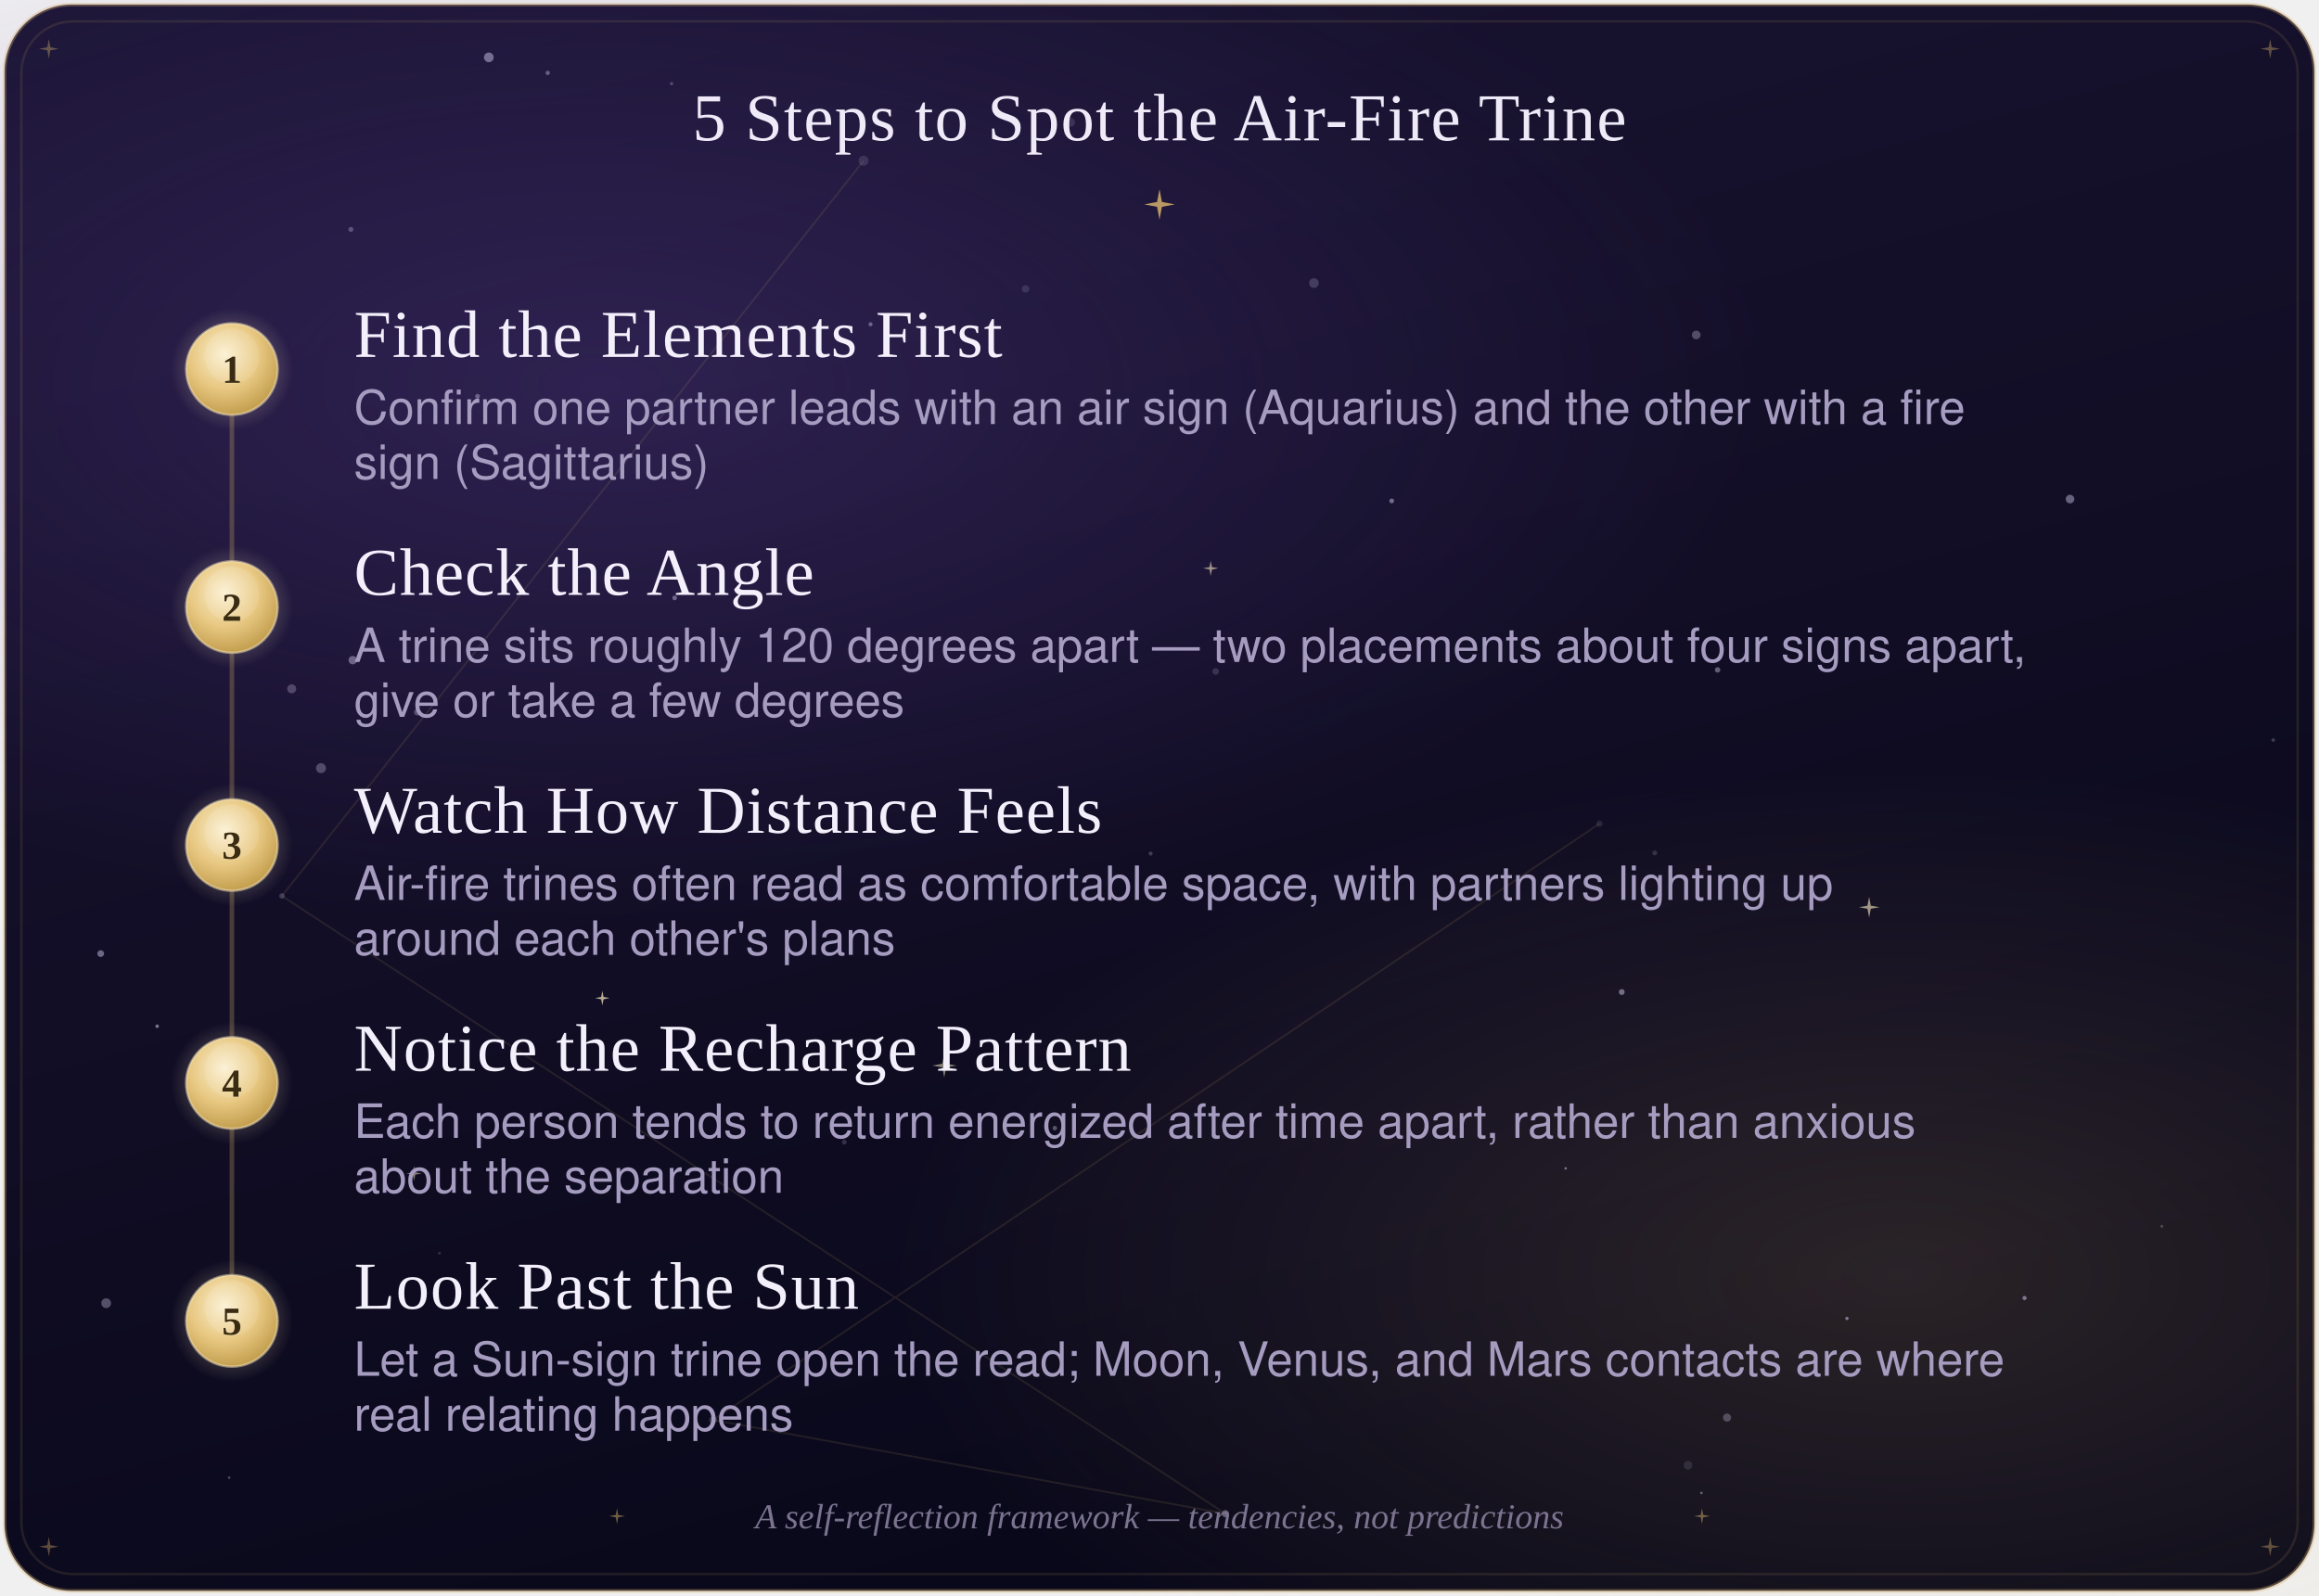
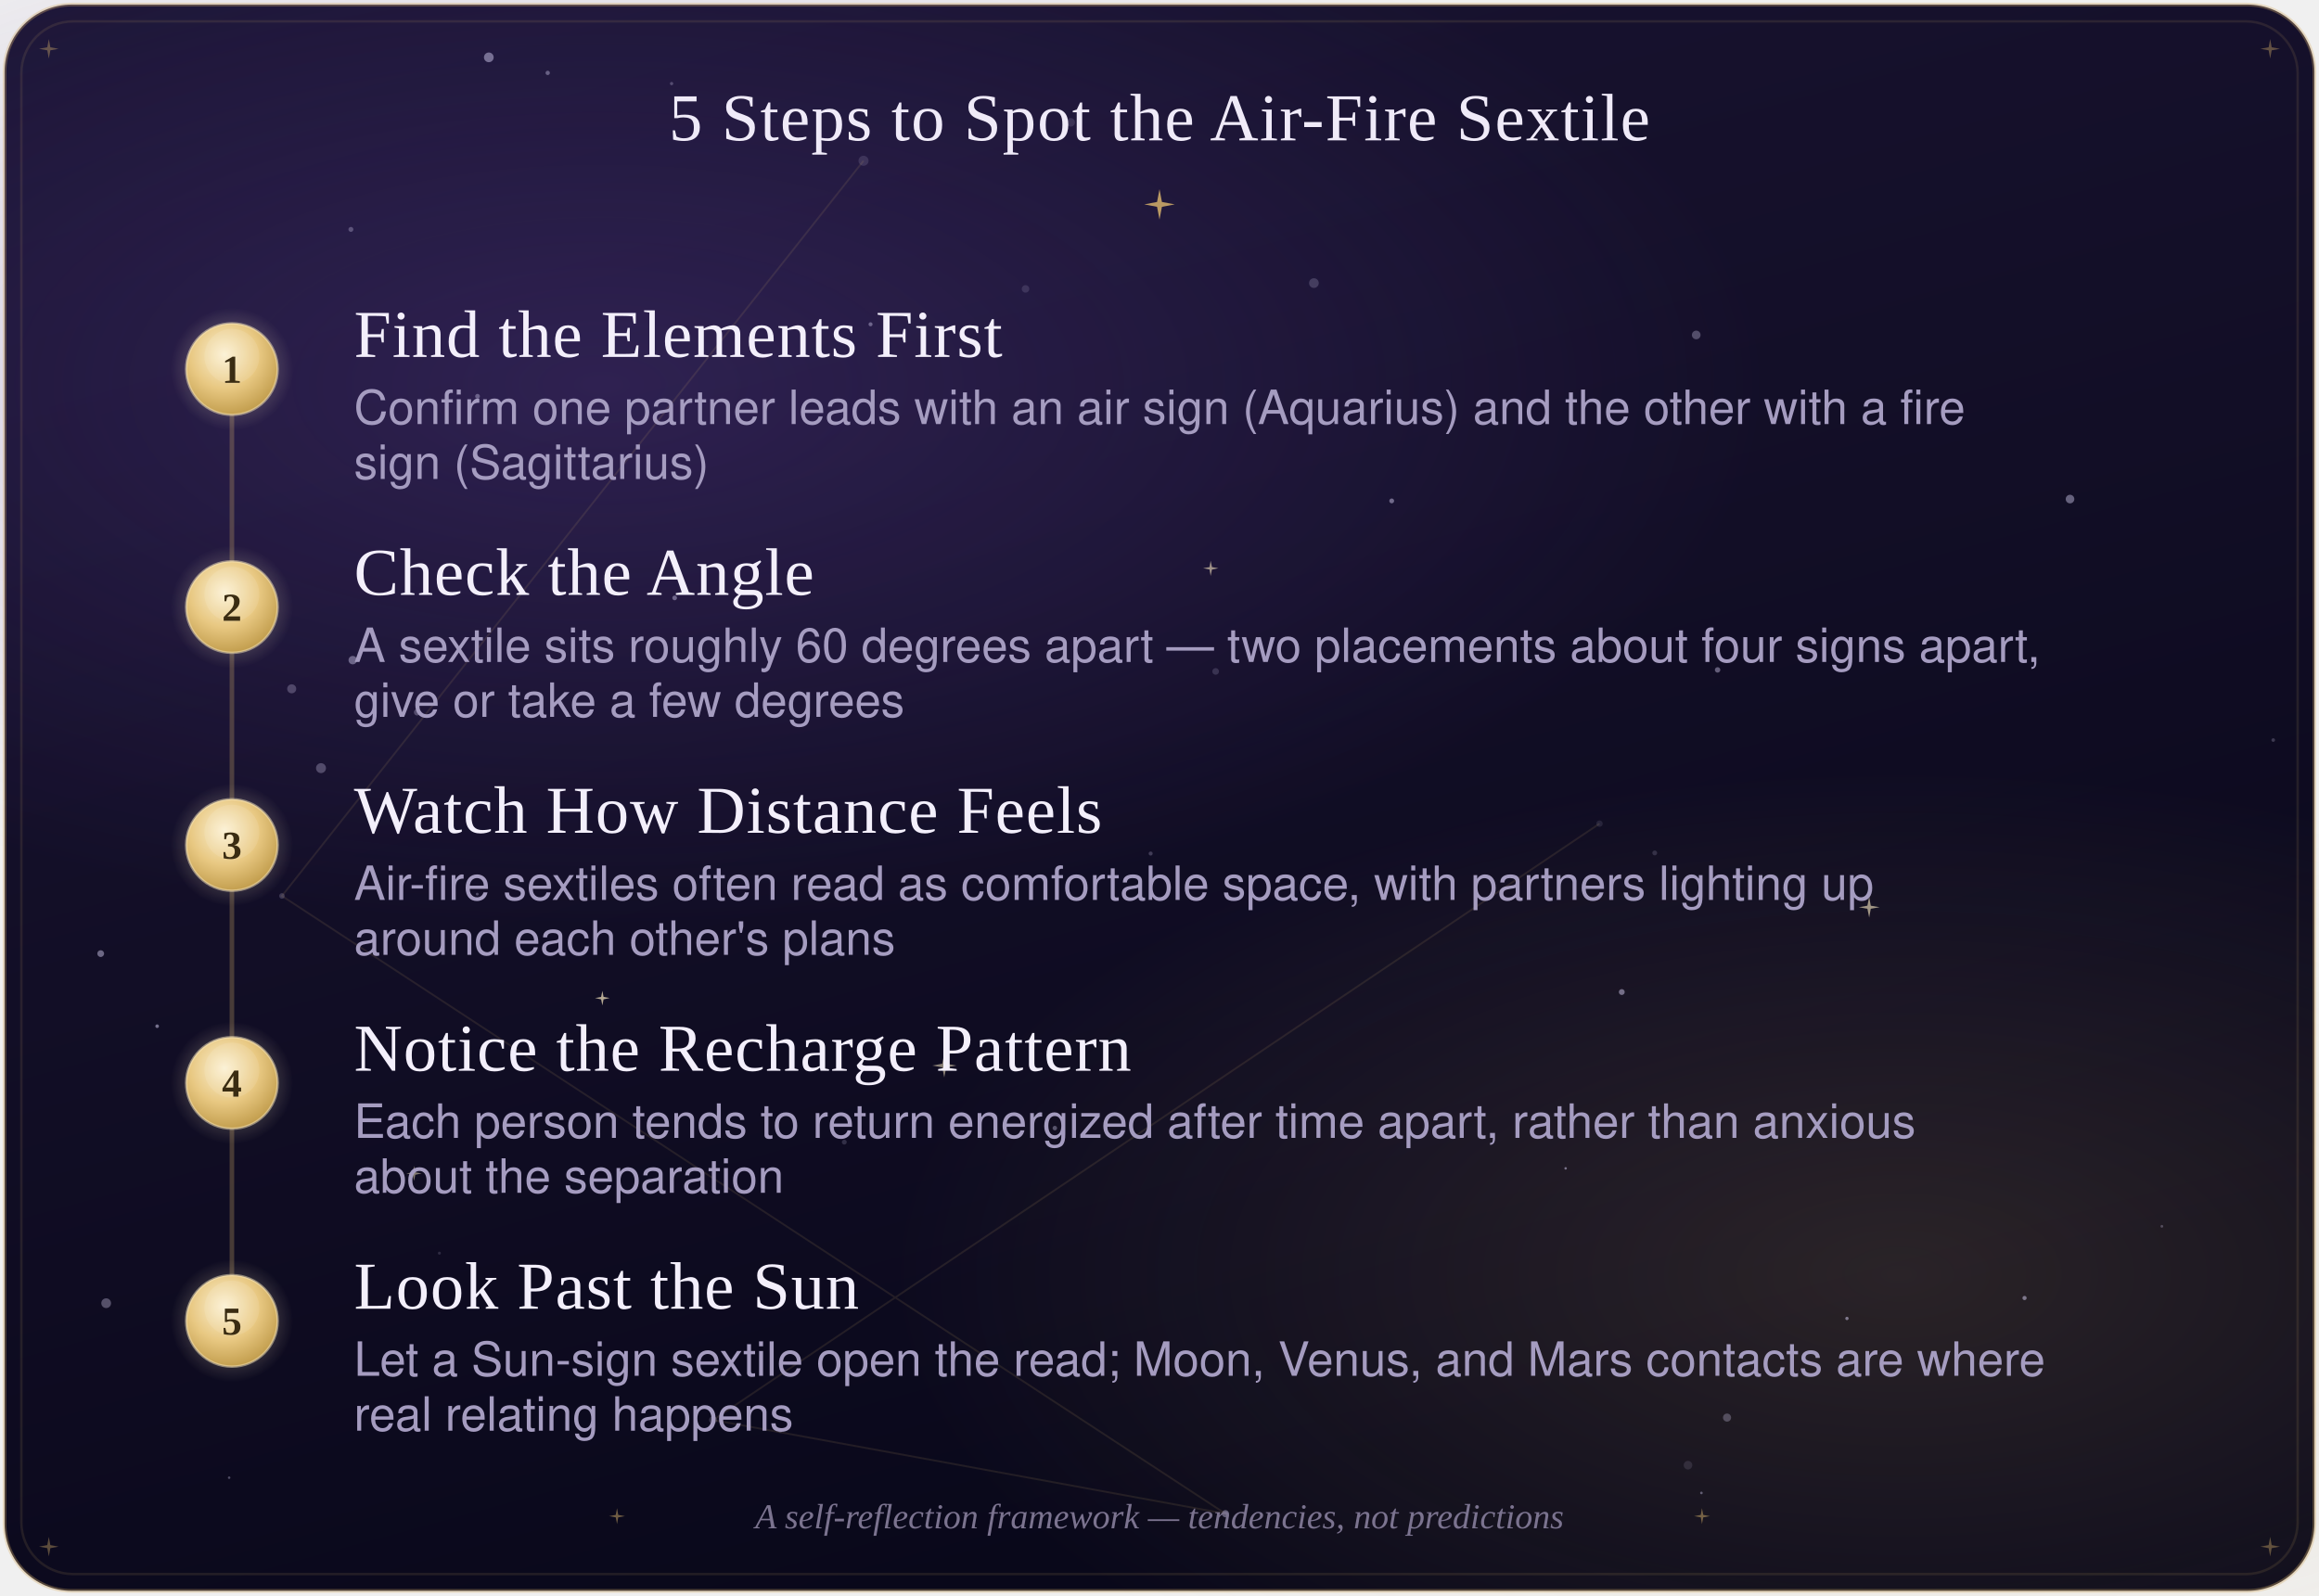
- <svg xmlns="http://www.w3.org/2000/svg" viewBox="0 0 760 523" role="img" aria-label="5 Steps to Spot the Air-Fire Trine">
+ <svg xmlns="http://www.w3.org/2000/svg" viewBox="0 0 760 523" role="img" aria-label="5 Steps to Spot the Air-Fire Sextile">
  <defs>
    <linearGradient id="harrystylesandzokravitz0en-panel" x1="0" y1="0" x2="0.4" y2="1">
      <stop offset="0" stop-color="#1a1433" />
      <stop offset="0.55" stop-color="#120e26" />
      <stop offset="1" stop-color="#09081a" />
    </linearGradient>
    <radialGradient id="harrystylesandzokravitz0en-foil" cx="0.42" cy="0.34" r="0.75">
      <stop offset="0" stop-color="#fbf0d2" />
      <stop offset="0.5" stop-color="#e8c882" />
      <stop offset="1" stop-color="#b8923f" />
    </radialGradient>
    <radialGradient id="harrystylesandzokravitz0en-glow" cx="0.5" cy="0.5" r="0.5">
      <stop offset="0" stop-color="#f6e6bf" />
      <stop offset="1" stop-color="#f6e6bf" stop-opacity="0" />
    </radialGradient>
    <radialGradient id="harrystylesandzokravitz0en-neb1" cx="0.5" cy="0.5" r="0.5">
      <stop offset="0" stop-color="#6f4bb0" stop-opacity="0.28" />
      <stop offset="1" stop-color="#6f4bb0" stop-opacity="0" />
    </radialGradient>
    <radialGradient id="harrystylesandzokravitz0en-neb2" cx="0.5" cy="0.5" r="0.5">
      <stop offset="0" stop-color="#d4af6a" stop-opacity="0.16" />
      <stop offset="1" stop-color="#d4af6a" stop-opacity="0" />
    </radialGradient>
    <linearGradient id="harrystylesandzokravitz0en-rule" x1="0" y1="0" x2="1" y2="0">
      <stop offset="0" stop-color="#d4af6a" stop-opacity="0" />
      <stop offset="0.5" stop-color="#d4af6a" stop-opacity="0.6" />
      <stop offset="1" stop-color="#d4af6a" stop-opacity="0" />
    </linearGradient>
  </defs>
  <rect x="1.5" y="1.5" width="757" height="520" rx="22" fill="url(#harrystylesandzokravitz0en-panel)" />
  <ellipse cx="198" cy="126" rx="380" ry="178" fill="url(#harrystylesandzokravitz0en-neb1)" />
  <ellipse cx="623" cy="418" rx="334" ry="167" fill="url(#harrystylesandzokravitz0en-neb2)" />
  <circle cx="160.2" cy="18.8" r="1.59" fill="#cfc8ea" opacity="0.49" />
  <circle cx="283.0" cy="52.7" r="1.65" fill="#cfc8ea" opacity="0.15" />
  <circle cx="92.4" cy="293.7" r="0.91" fill="#cfc8ea" opacity="0.22" />
  <circle cx="156.4" cy="293.1" r="0.46" fill="#cfc8ea" opacity="0.32" />
  <circle cx="377.1" cy="279.8" r="0.66" fill="#cfc8ea" opacity="0.25" />
  <circle cx="605.3" cy="432.2" r="0.55" fill="#cfc8ea" opacity="0.53" />
  <circle cx="708.5" cy="402.0" r="0.45" fill="#cfc8ea" opacity="0.29" />
  <circle cx="531.5" cy="325.2" r="0.96" fill="#cfc8ea" opacity="0.50" />
  <circle cx="95.6" cy="225.8" r="1.48" fill="#cfc8ea" opacity="0.28" />
  <circle cx="663.5" cy="425.5" r="0.69" fill="#cfc8ea" opacity="0.52" />
  <circle cx="336.1" cy="94.7" r="1.23" fill="#cfc8ea" opacity="0.15" />
  <circle cx="430.6" cy="92.8" r="1.59" fill="#cfc8ea" opacity="0.22" />
  <circle cx="401.6" cy="496.2" r="1.18" fill="#cfc8ea" opacity="0.43" />
  <circle cx="220.1" cy="27.4" r="0.54" fill="#cfc8ea" opacity="0.29" />
  <circle cx="513.1" cy="383.0" r="0.41" fill="#cfc8ea" opacity="0.52" />
  <circle cx="678.4" cy="163.6" r="1.41" fill="#cfc8ea" opacity="0.45" />
  <circle cx="33.0" cy="312.6" r="1.11" fill="#cfc8ea" opacity="0.48" />
  <circle cx="557.6" cy="489.4" r="0.43" fill="#cfc8ea" opacity="0.41" />
  <circle cx="233.7" cy="465.5" r="1.29" fill="#cfc8ea" opacity="0.21" />
  <circle cx="524.2" cy="270.0" r="1.05" fill="#cfc8ea" opacity="0.12" />
  <circle cx="456.1" cy="164.2" r="0.79" fill="#cfc8ea" opacity="0.48" />
  <circle cx="115.6" cy="216.4" r="1.38" fill="#cfc8ea" opacity="0.44" />
  <circle cx="221.1" cy="196.0" r="0.77" fill="#cfc8ea" opacity="0.44" />
  <circle cx="276.7" cy="374.4" r="0.80" fill="#cfc8ea" opacity="0.19" />
  <circle cx="34.8" cy="427.2" r="1.60" fill="#cfc8ea" opacity="0.36" />
  <circle cx="285.3" cy="106.3" r="0.66" fill="#cfc8ea" opacity="0.42" />
  <circle cx="255.7" cy="469.1" r="0.63" fill="#cfc8ea" opacity="0.18" />
  <circle cx="555.9" cy="109.8" r="1.42" fill="#cfc8ea" opacity="0.33" />
  <circle cx="350.9" cy="40.1" r="1.40" fill="#cfc8ea" opacity="0.15" />
  <circle cx="398.4" cy="220.1" r="1.09" fill="#cfc8ea" opacity="0.18" />
  <circle cx="562.9" cy="219.6" r="0.89" fill="#cfc8ea" opacity="0.43" />
  <circle cx="105.2" cy="251.8" r="1.63" fill="#cfc8ea" opacity="0.31" />
  <circle cx="75.1" cy="484.4" r="0.41" fill="#cfc8ea" opacity="0.35" />
  <circle cx="136.7" cy="233.5" r="1.05" fill="#cfc8ea" opacity="0.31" />
  <circle cx="51.5" cy="336.4" r="0.59" fill="#cfc8ea" opacity="0.53" />
  <circle cx="179.5" cy="23.9" r="0.71" fill="#cfc8ea" opacity="0.40" />
  <circle cx="553.2" cy="480.3" r="1.41" fill="#cfc8ea" opacity="0.13" />
  <circle cx="542.3" cy="279.6" r="0.79" fill="#cfc8ea" opacity="0.18" />
  <circle cx="566.0" cy="464.7" r="1.33" fill="#cfc8ea" opacity="0.30" />
  <circle cx="156.5" cy="129.9" r="0.78" fill="#cfc8ea" opacity="0.39" />
  <circle cx="345.7" cy="369.8" r="0.74" fill="#cfc8ea" opacity="0.37" />
  <circle cx="144.0" cy="410.8" r="0.49" fill="#cfc8ea" opacity="0.17" />
  <circle cx="745.0" cy="242.6" r="0.59" fill="#cfc8ea" opacity="0.24" />
  <circle cx="115.0" cy="75.2" r="0.81" fill="#cfc8ea" opacity="0.32" />
  <path d="M 309.454 345.4 L 310.1 348.7 L 313.4 349.303 L 310.1 349.9 L 309.454 353.2 L 308.8 349.9 L 305.5 349.303 L 308.8 348.7 Z" fill="#f6e6bf" opacity="0.529" />
  <path d="M 135.696 382.2 L 136.1 384.3 L 138.2 384.66 L 136.1 385.1 L 135.696 387.1 L 135.3 385.1 L 133.2 384.66 L 135.3 384.3 Z" fill="#f6e6bf" opacity="0.511" />
  <path d="M 396.759 183.8 L 397.2 185.9 L 399.3 186.256 L 397.2 186.7 L 396.759 188.8 L 396.4 186.7 L 394.3 186.256 L 396.4 185.9 Z" fill="#f6e6bf" opacity="0.6" />
  <path d="M 197.416 324.8 L 197.8 326.8 L 199.8 327.164 L 197.8 327.6 L 197.416 329.6 L 197.0 327.6 L 195.0 327.164 L 197.0 326.8 Z" fill="#f6e6bf" opacity="0.718" />
  <path d="M 612.585 294.0 L 613.1 296.9 L 616.0 297.398 L 613.1 297.9 L 612.585 300.8 L 612.0 297.9 L 609.2 297.398 L 612.0 296.9 Z" fill="#f6e6bf" opacity="0.625" />
  <path d="M 283.0 52.7 L 92.4 293.7 L 401.6 496.2 L 233.7 465.5 L 524.2 270.0" fill="none" stroke="#d4af6a" stroke-width="0.6" opacity="0.12" />
  <rect x="1.5" y="1.5" width="757" height="520" rx="22" fill="none" stroke="#d4af6a" stroke-opacity="0.34" stroke-width="1.2" />
  <rect x="7" y="7" width="746" height="509" rx="17" fill="none" stroke="#d4af6a" stroke-opacity="0.12" stroke-width="0.8" />
  <path d="M 16 12.8 L 16.5 15.5 L 19.2 16 L 16.5 16.5 L 16 19.2 L 15.5 16.5 L 12.8 16 L 15.5 15.5 Z" fill="#d4af6a" opacity="0.4" />
  <path d="M 744 12.8 L 744.5 15.5 L 747.2 16 L 744.5 16.5 L 744 19.2 L 743.5 16.5 L 740.8 16 L 743.5 15.5 Z" fill="#d4af6a" opacity="0.4" />
  <path d="M 16 503.8 L 16.5 506.5 L 19.2 507 L 16.5 507.5 L 16 510.2 L 15.5 507.5 L 12.8 507 L 15.5 506.5 Z" fill="#d4af6a" opacity="0.4" />
  <path d="M 744 503.8 L 744.5 506.5 L 747.2 507 L 744.5 507.5 L 744 510.2 L 743.5 507.5 L 740.8 507 L 743.5 506.5 Z" fill="#d4af6a" opacity="0.4" />
-   <text x="380" y="46" text-anchor="middle" font-family="Georgia, 'Times New Roman', serif" font-size="22" letter-spacing="0.4" fill="#efeaf8">5 Steps to Spot the Air-Fire Trine</text>
+   <text x="380" y="46" text-anchor="middle" font-family="Georgia, 'Times New Roman', serif" font-size="22" letter-spacing="0.4" fill="#efeaf8">5 Steps to Spot the Air-Fire Sextile</text>
  <line x1="230" y1="67" x2="368" y2="67" stroke="url(#harrystylesandzokravitz0en-rule)" stroke-width="1" />
  <line x1="392" y1="67" x2="530" y2="67" stroke="url(#harrystylesandzokravitz0en-rule)" stroke-width="1" />
  <path d="M 380 62.0 L 380.8 66.2 L 385.0 67 L 380.8 67.8 L 380 72.0 L 379.2 67.8 L 375.0 67 L 379.2 66.2 Z" fill="#d4af6a" opacity="0.85" />
  <line x1="76" y1="121" x2="76" y2="433" stroke="#d4af6a" stroke-opacity="0.28" stroke-width="1.5" />
  <circle cx="76" cy="121" r="20.0" fill="url(#harrystylesandzokravitz0en-glow)" opacity="0.5" />
  <circle cx="76" cy="121" r="15" fill="url(#harrystylesandzokravitz0en-foil)" stroke="#f6e6bf" stroke-opacity="0.5" stroke-width="0.8" />
  <circle cx="76" cy="116.8" r="9.0" fill="#ffffff" opacity="0.10" />
  <text x="76" y="125.5" text-anchor="middle" font-family="Georgia, 'Times New Roman', serif" font-size="13" font-weight="700" fill="#3a2c12">1</text>
  <text x="116" y="117.0" font-family="Georgia, 'Times New Roman', serif" font-size="22" letter-spacing="0.3" fill="#f3effb">Find the Elements First</text>
  <text x="116" y="139.0" font-family="Helvetica, Arial, sans-serif" font-size="15.5" fill="#a59cc0">Confirm one partner leads with an air sign (Aquarius) and the other with a fire</text>
  <text x="116" y="157.0" font-family="Helvetica, Arial, sans-serif" font-size="15.5" fill="#a59cc0">sign (Sagittarius)</text>
  <circle cx="76" cy="199" r="20.0" fill="url(#harrystylesandzokravitz0en-glow)" opacity="0.5" />
  <circle cx="76" cy="199" r="15" fill="url(#harrystylesandzokravitz0en-foil)" stroke="#f6e6bf" stroke-opacity="0.5" stroke-width="0.8" />
  <circle cx="76" cy="194.8" r="9.0" fill="#ffffff" opacity="0.10" />
  <text x="76" y="203.5" text-anchor="middle" font-family="Georgia, 'Times New Roman', serif" font-size="13" font-weight="700" fill="#3a2c12">2</text>
  <text x="116" y="195.0" font-family="Georgia, 'Times New Roman', serif" font-size="22" letter-spacing="0.3" fill="#f3effb">Check the Angle</text>
-   <text x="116" y="217.0" font-family="Helvetica, Arial, sans-serif" font-size="15.5" fill="#a59cc0">A trine sits roughly 120 degrees apart — two placements about four signs apart,</text>
+   <text x="116" y="217.0" font-family="Helvetica, Arial, sans-serif" font-size="15.5" fill="#a59cc0">A sextile sits roughly 60 degrees apart — two placements about four signs apart,</text>
  <text x="116" y="235.0" font-family="Helvetica, Arial, sans-serif" font-size="15.5" fill="#a59cc0">give or take a few degrees</text>
  <circle cx="76" cy="277" r="20.0" fill="url(#harrystylesandzokravitz0en-glow)" opacity="0.5" />
  <circle cx="76" cy="277" r="15" fill="url(#harrystylesandzokravitz0en-foil)" stroke="#f6e6bf" stroke-opacity="0.5" stroke-width="0.8" />
  <circle cx="76" cy="272.8" r="9.0" fill="#ffffff" opacity="0.10" />
  <text x="76" y="281.5" text-anchor="middle" font-family="Georgia, 'Times New Roman', serif" font-size="13" font-weight="700" fill="#3a2c12">3</text>
  <text x="116" y="273.0" font-family="Georgia, 'Times New Roman', serif" font-size="22" letter-spacing="0.3" fill="#f3effb">Watch How Distance Feels</text>
-   <text x="116" y="295.0" font-family="Helvetica, Arial, sans-serif" font-size="15.5" fill="#a59cc0">Air-fire trines often read as comfortable space, with partners lighting up</text>
+   <text x="116" y="295.0" font-family="Helvetica, Arial, sans-serif" font-size="15.5" fill="#a59cc0">Air-fire sextiles often read as comfortable space, with partners lighting up</text>
  <text x="116" y="313.0" font-family="Helvetica, Arial, sans-serif" font-size="15.5" fill="#a59cc0">around each other's plans</text>
  <circle cx="76" cy="355" r="20.0" fill="url(#harrystylesandzokravitz0en-glow)" opacity="0.5" />
  <circle cx="76" cy="355" r="15" fill="url(#harrystylesandzokravitz0en-foil)" stroke="#f6e6bf" stroke-opacity="0.5" stroke-width="0.8" />
  <circle cx="76" cy="350.8" r="9.0" fill="#ffffff" opacity="0.10" />
  <text x="76" y="359.5" text-anchor="middle" font-family="Georgia, 'Times New Roman', serif" font-size="13" font-weight="700" fill="#3a2c12">4</text>
  <text x="116" y="351.0" font-family="Georgia, 'Times New Roman', serif" font-size="22" letter-spacing="0.3" fill="#f3effb">Notice the Recharge Pattern</text>
  <text x="116" y="373.0" font-family="Helvetica, Arial, sans-serif" font-size="15.5" fill="#a59cc0">Each person tends to return energized after time apart, rather than anxious</text>
  <text x="116" y="391.0" font-family="Helvetica, Arial, sans-serif" font-size="15.5" fill="#a59cc0">about the separation</text>
  <circle cx="76" cy="433" r="20.0" fill="url(#harrystylesandzokravitz0en-glow)" opacity="0.5" />
  <circle cx="76" cy="433" r="15" fill="url(#harrystylesandzokravitz0en-foil)" stroke="#f6e6bf" stroke-opacity="0.5" stroke-width="0.8" />
  <circle cx="76" cy="428.8" r="9.0" fill="#ffffff" opacity="0.10" />
  <text x="76" y="437.5" text-anchor="middle" font-family="Georgia, 'Times New Roman', serif" font-size="13" font-weight="700" fill="#3a2c12">5</text>
  <text x="116" y="429.0" font-family="Georgia, 'Times New Roman', serif" font-size="22" letter-spacing="0.3" fill="#f3effb">Look Past the Sun</text>
-   <text x="116" y="451.0" font-family="Helvetica, Arial, sans-serif" font-size="15.5" fill="#a59cc0">Let a Sun-sign trine open the read; Moon, Venus, and Mars contacts are where</text>
+   <text x="116" y="451.0" font-family="Helvetica, Arial, sans-serif" font-size="15.5" fill="#a59cc0">Let a Sun-sign sextile open the read; Moon, Venus, and Mars contacts are where</text>
  <text x="116" y="469.0" font-family="Helvetica, Arial, sans-serif" font-size="15.5" fill="#a59cc0">real relating happens</text>
  <path d="M 202.227 494.4 L 202.6 496.6 L 204.8 497 L 202.6 497.4 L 202.227 499.6 L 201.8 497.4 L 199.6 497 L 201.8 496.6 Z" fill="#d4af6a" opacity="0.5" />
  <text x="380" y="501" text-anchor="middle" font-family="Georgia, 'Times New Roman', serif" font-style="italic" font-size="11.5" fill="#7b738f">A self-reflection framework — tendencies, not predictions</text>
  <path d="M 557.773 494.4 L 558.2 496.6 L 560.4 497 L 558.2 497.4 L 557.773 499.6 L 557.4 497.4 L 555.2 497 L 557.4 496.6 Z" fill="#d4af6a" opacity="0.5" />
</svg>
